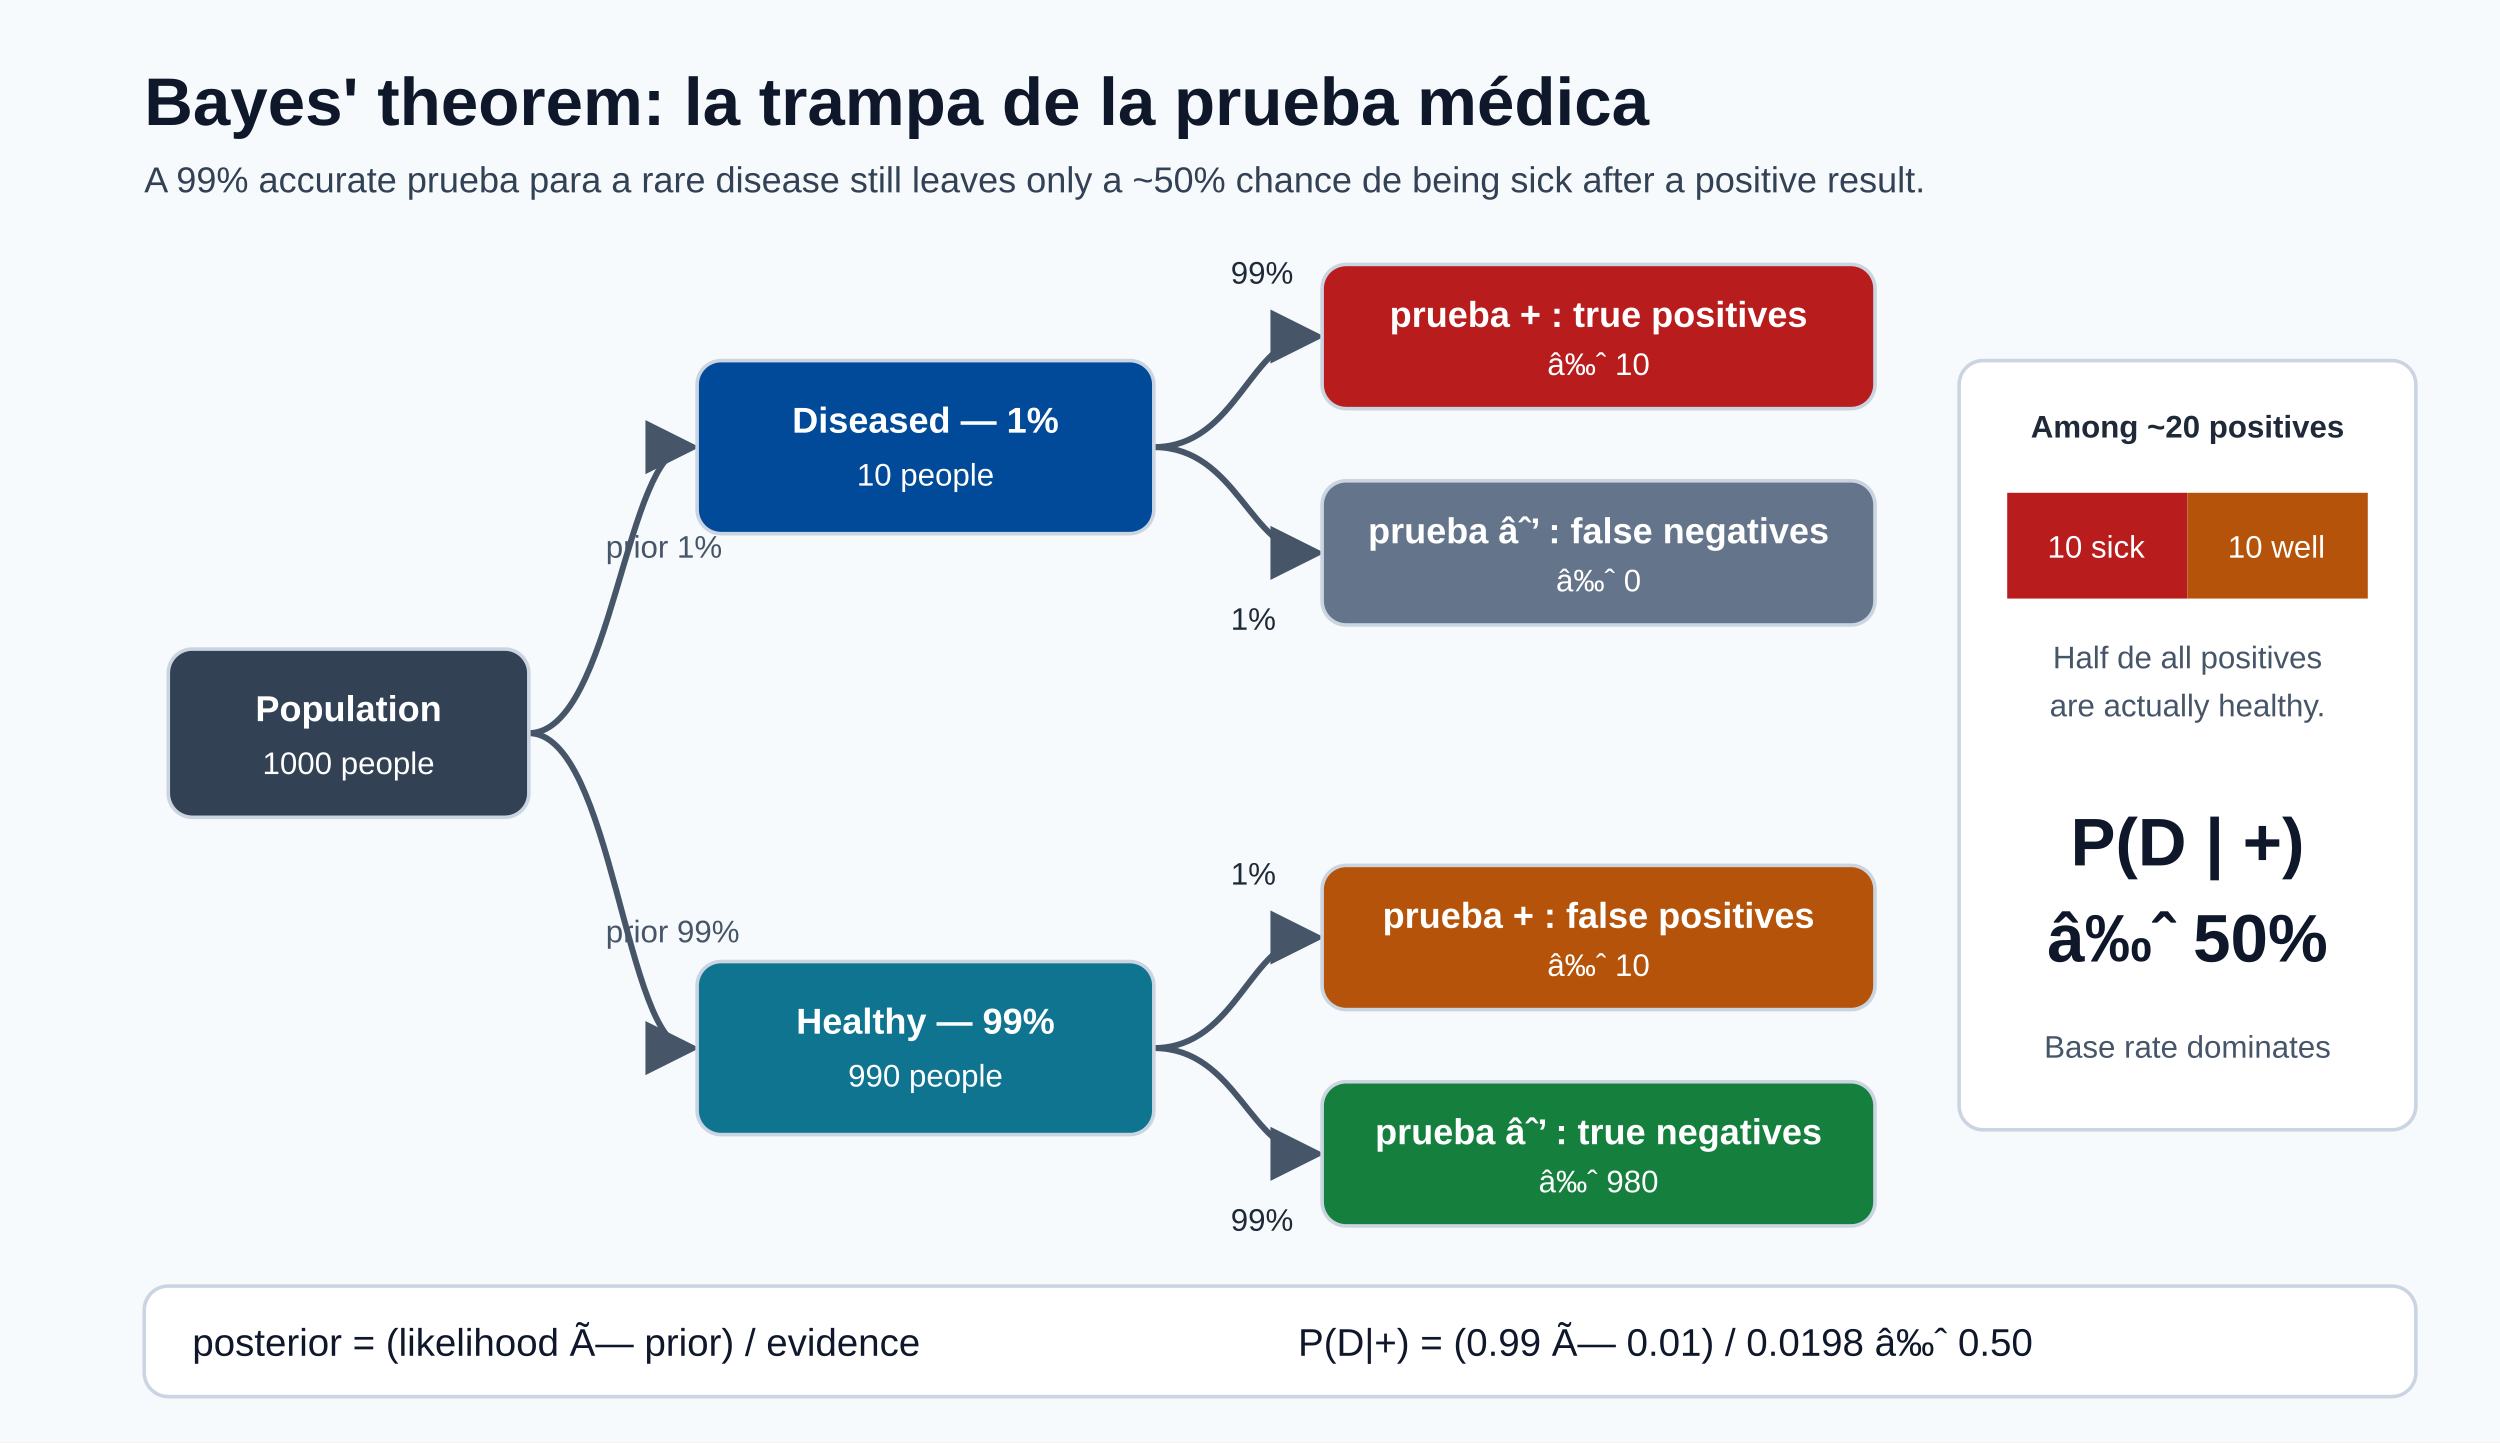
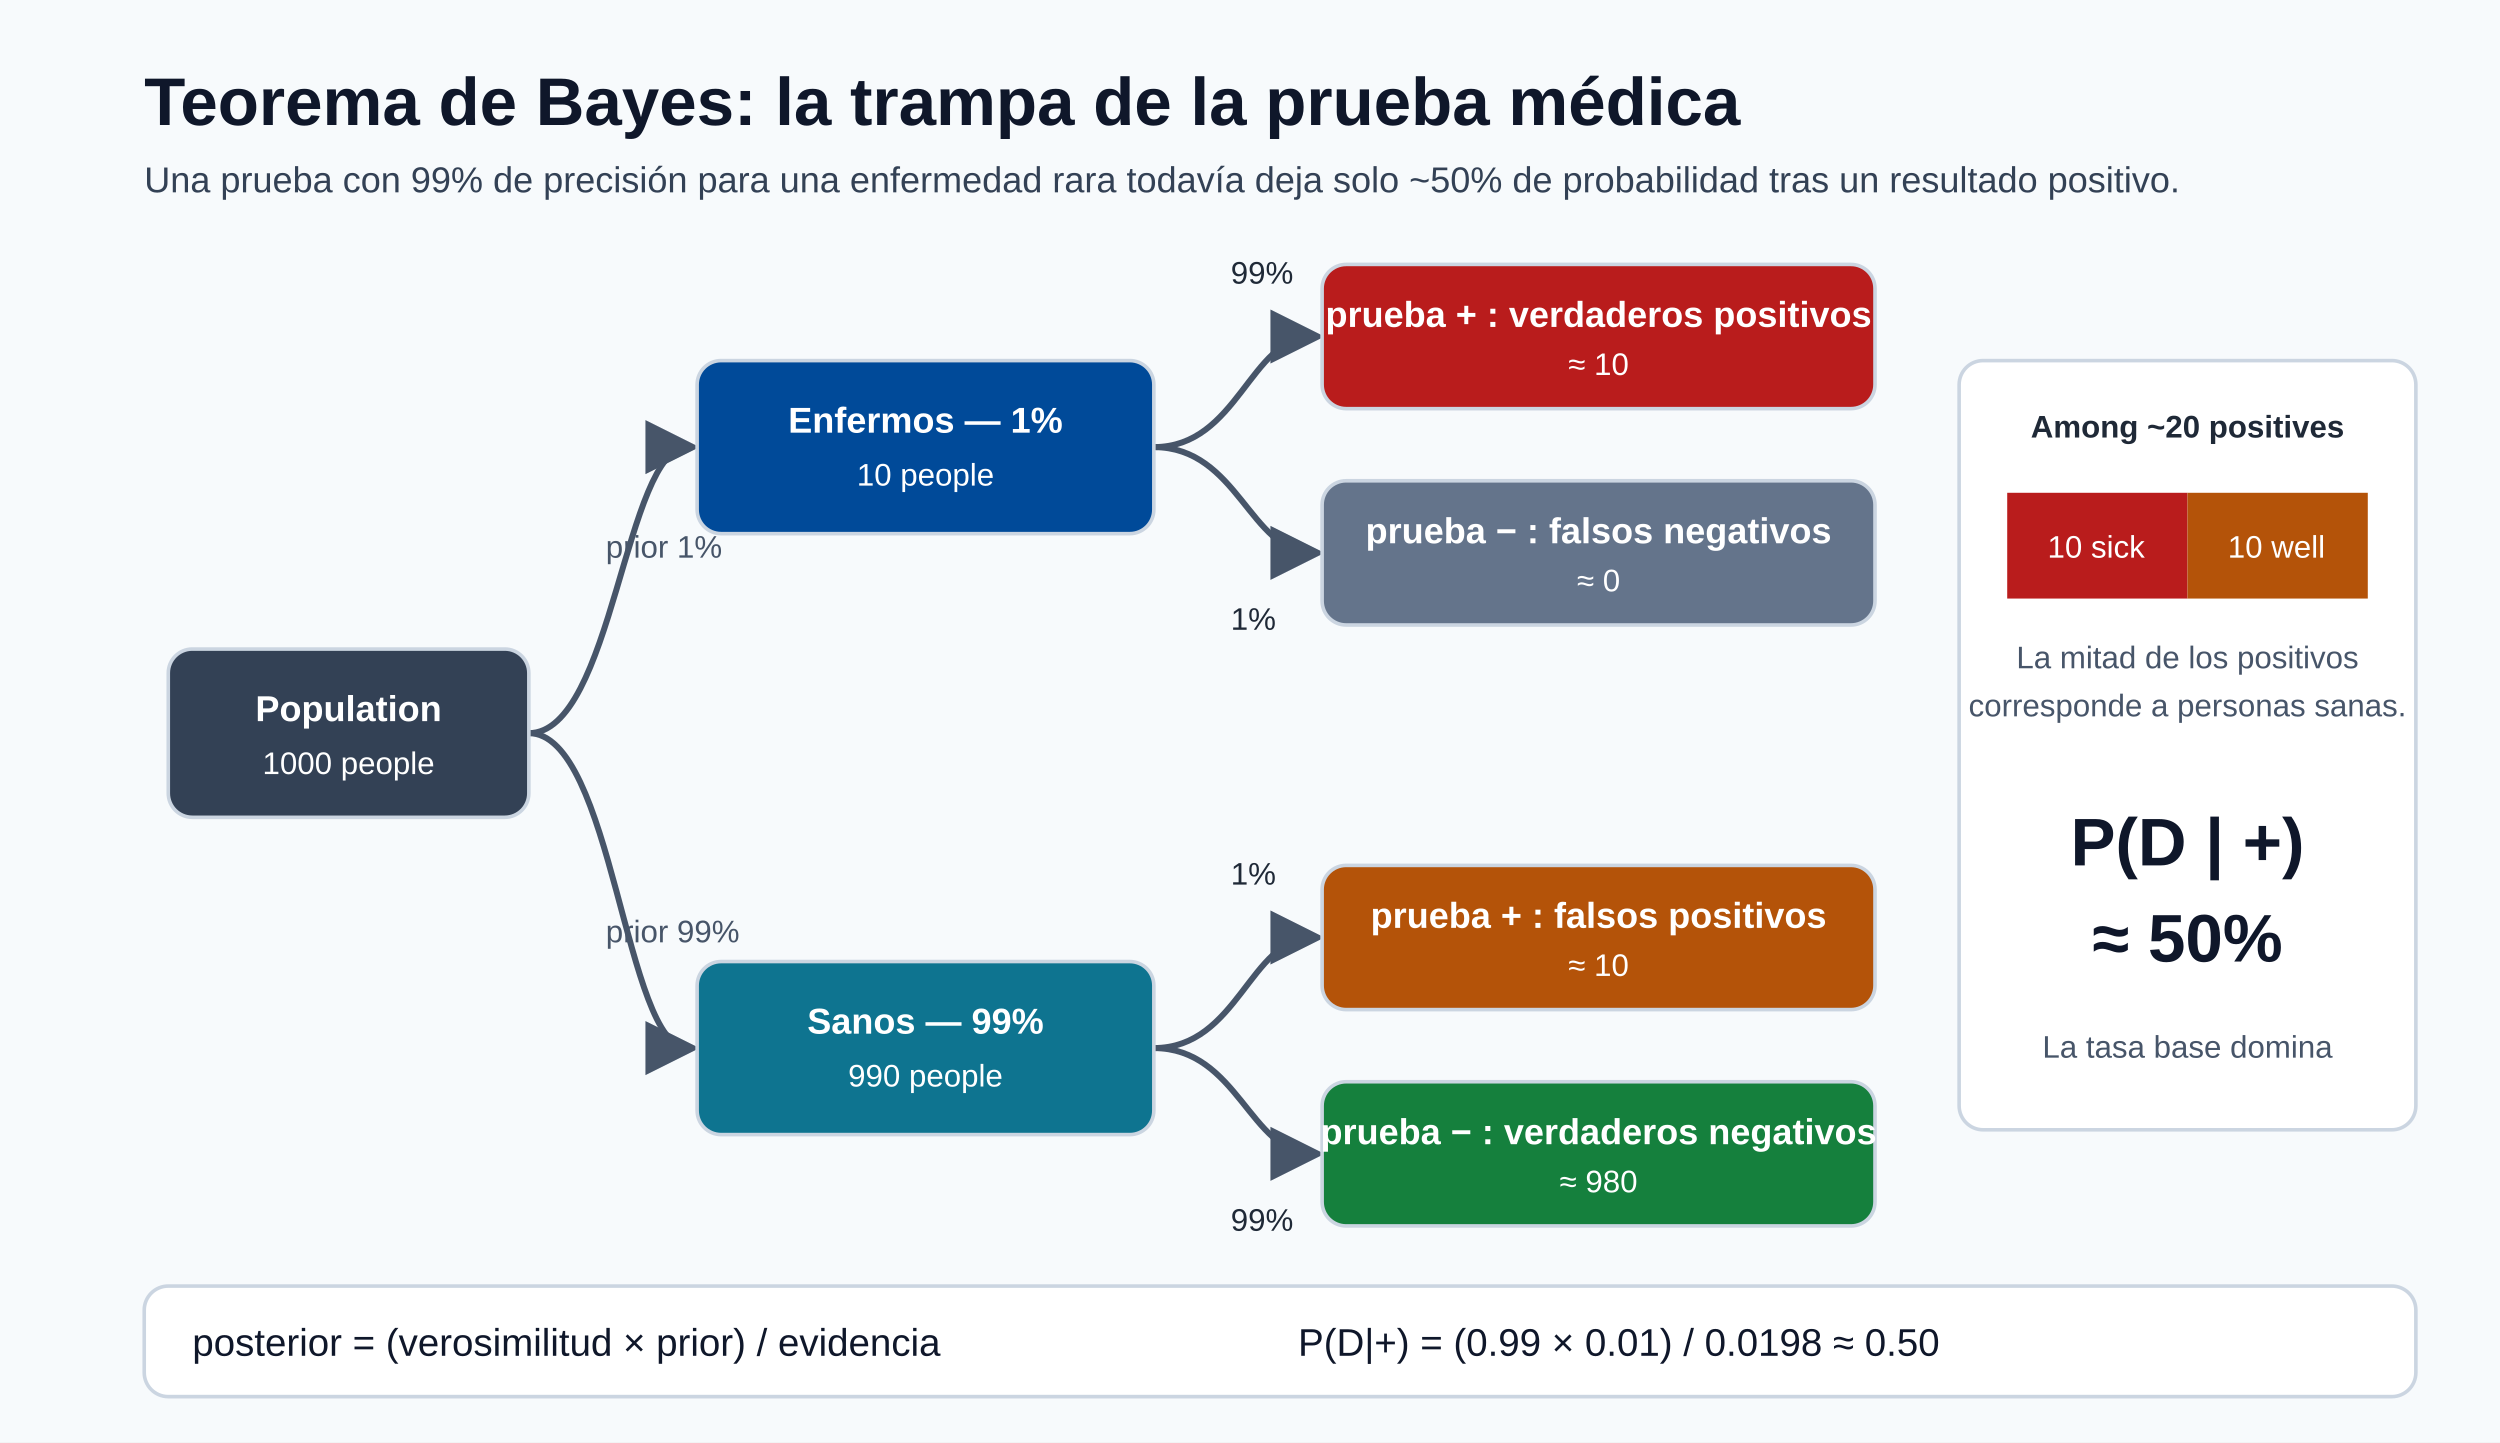
<svg xmlns="http://www.w3.org/2000/svg" width="1040" height="600" viewBox="0 0 1040 600" role="img" aria-labelledby="title desc">
  <defs>
    <style>
      .bg { fill: #f7fafc; }
      .title { fill: #0f172a; font-family: Segoe UI, Arial, sans-serif; font-size: 28px; font-weight: 700; }
      .subtitle { fill: #334155; font-family: Segoe UI, Arial, sans-serif; font-size: 15px; }
      .card { stroke: #cbd5e1; stroke-width: 1.5; }
      .node { font-family: Segoe UI, Arial, sans-serif; font-size: 15px; font-weight: 700; fill: #ffffff; }
      .count { font-family: Segoe UI, Arial, sans-serif; font-size: 13px; fill: #ffffff; }
      .label { font-family: Segoe UI, Arial, sans-serif; font-size: 13px; fill: #1f2937; }
      .desc2 { font-family: Segoe UI, Arial, sans-serif; font-size: 13px; fill: #475569; }
      .panel { fill: #ffffff; stroke: #cbd5e1; stroke-width: 1.5; }
      .arrow { stroke: #475569; stroke-width: 2.5; fill: none; }
      .formula { font-family: Segoe UI, Arial, sans-serif; font-size: 16px; fill: #0f172a; }
    </style>
    <marker id="ah" markerWidth="9" markerHeight="9" refX="7" refY="4.5" orient="auto">
      <path d="M0,0 L9,4.5 L0,9 z" fill="#475569" />
    </marker>
  </defs>
  <rect class="bg" x="0" y="0" width="1040" height="600" />
-   <text class="title" x="60" y="52">Bayes' theorem: la trampa de la prueba médica</text>
-   <text class="subtitle" x="60" y="80">A 99% accurate prueba para a rare disease still leaves only a ~50% chance de being sick after a positive result.</text>
+   <text class="title" x="60" y="52">Teorema de Bayes: la trampa de la prueba médica</text>
+   <text class="subtitle" x="60" y="80">Una prueba con 99% de precisión para una enfermedad rara todavía deja solo ~50% de probabilidad tras un resultado positivo.</text>
  <path class="arrow" d="M220,305 C255,305 260,186 286,186" marker-end="url(#ah)" />
  <path class="arrow" d="M220,305 C255,305 260,436 286,436" marker-end="url(#ah)" />
  <path class="arrow" d="M480,186 C515,186 520,140 546,140" marker-end="url(#ah)" />
  <path class="arrow" d="M480,186 C515,186 520,230 546,230" marker-end="url(#ah)" />
  <path class="arrow" d="M480,436 C515,436 520,390 546,390" marker-end="url(#ah)" />
  <path class="arrow" d="M480,436 C515,436 520,480 546,480" marker-end="url(#ah)" />
  <text class="desc2" x="252" y="232">prior 1%</text>
  <text class="desc2" x="252" y="392">prior 99%</text>
  <text class="label" x="512" y="118">99%</text>
  <text class="label" x="512" y="262">1%</text>
  <text class="label" x="512" y="368">1%</text>
  <text class="label" x="512" y="512">99%</text>
  <rect class="card" x="70" y="270" width="150" height="70" rx="10" fill="#334155" />
  <text class="node" x="145" y="300" text-anchor="middle">Population</text>
  <text class="count" x="145" y="322" text-anchor="middle">1000 people</text>
  <rect class="card" x="290" y="150" width="190" height="72" rx="10" fill="#004a99" />
-   <text class="node" x="385" y="180" text-anchor="middle">Diseased — 1%</text>
+   <text class="node" x="385" y="180" text-anchor="middle">Enfermos — 1%</text>
  <text class="count" x="385" y="202" text-anchor="middle">10 people</text>
  <rect class="card" x="290" y="400" width="190" height="72" rx="10" fill="#0e7490" />
-   <text class="node" x="385" y="430" text-anchor="middle">Healthy — 99%</text>
+   <text class="node" x="385" y="430" text-anchor="middle">Sanos — 99%</text>
  <text class="count" x="385" y="452" text-anchor="middle">990 people</text>
  <rect class="card" x="550" y="110" width="230" height="60" rx="10" fill="#b91c1c" />
-   <text class="node" x="665" y="136" text-anchor="middle">prueba + : true positives</text>
-   <text class="count" x="665" y="156" text-anchor="middle">â‰ˆ 10</text>
+   <text class="node" x="665" y="136" text-anchor="middle">prueba + : verdaderos positivos</text>
+   <text class="count" x="665" y="156" text-anchor="middle">≈ 10</text>
  <rect class="card" x="550" y="200" width="230" height="60" rx="10" fill="#64748b" />
-   <text class="node" x="665" y="226" text-anchor="middle">prueba âˆ’ : false negatives</text>
-   <text class="count" x="665" y="246" text-anchor="middle">â‰ˆ 0</text>
+   <text class="node" x="665" y="226" text-anchor="middle">prueba − : falsos negativos</text>
+   <text class="count" x="665" y="246" text-anchor="middle">≈ 0</text>
  <rect class="card" x="550" y="360" width="230" height="60" rx="10" fill="#b45309" />
-   <text class="node" x="665" y="386" text-anchor="middle">prueba + : false positives</text>
-   <text class="count" x="665" y="406" text-anchor="middle">â‰ˆ 10</text>
+   <text class="node" x="665" y="386" text-anchor="middle">prueba + : falsos positivos</text>
+   <text class="count" x="665" y="406" text-anchor="middle">≈ 10</text>
  <rect class="card" x="550" y="450" width="230" height="60" rx="10" fill="#15803d" />
-   <text class="node" x="665" y="476" text-anchor="middle">prueba âˆ’ : true negatives</text>
-   <text class="count" x="665" y="496" text-anchor="middle">â‰ˆ 980</text>
+   <text class="node" x="665" y="476" text-anchor="middle">prueba − : verdaderos negativos</text>
+   <text class="count" x="665" y="496" text-anchor="middle">≈ 980</text>
  <rect class="panel" x="815" y="150" width="190" height="320" rx="10" />
  <text class="label" x="910" y="182" text-anchor="middle" font-weight="700">Among ~20 positives</text>
  <rect x="835" y="205" width="75" height="44" fill="#b91c1c" />
  <rect x="910" y="205" width="75" height="44" fill="#b45309" />
  <text class="count" x="872" y="232" text-anchor="middle">10 sick</text>
  <text class="count" x="947" y="232" text-anchor="middle">10 well</text>
-   <text class="desc2" x="910" y="278" text-anchor="middle">Half de all positives</text>
-   <text class="desc2" x="910" y="298" text-anchor="middle">are actually healthy.</text>
+   <text class="desc2" x="910" y="278" text-anchor="middle">La mitad de los positivos</text>
+   <text class="desc2" x="910" y="298" text-anchor="middle">corresponde a personas sanas.</text>
  <text class="title" x="910" y="360" text-anchor="middle" font-size="22">P(D | +)</text>
-   <text class="title" x="910" y="400" text-anchor="middle" font-size="30" fill="#b91c1c">â‰ˆ 50%</text>
-   <text class="desc2" x="910" y="440" text-anchor="middle">Base rate dominates</text>
+   <text class="title" x="910" y="400" text-anchor="middle" font-size="30" fill="#b91c1c">≈ 50%</text>
+   <text class="desc2" x="910" y="440" text-anchor="middle">La tasa base domina</text>
  <rect class="panel" x="60" y="535" width="945" height="46" rx="10" />
-   <text class="formula" x="80" y="564">posterior = (likelihood Ã— prior) / evidence</text>
-   <text class="formula" x="540" y="564">P(D|+) = (0.99 Ã— 0.01) / 0.0198 â‰ˆ 0.50</text>
+   <text class="formula" x="80" y="564">posterior = (verosimilitud × prior) / evidencia</text>
+   <text class="formula" x="540" y="564">P(D|+) = (0.99 × 0.01) / 0.0198 ≈ 0.50</text>
</svg>
